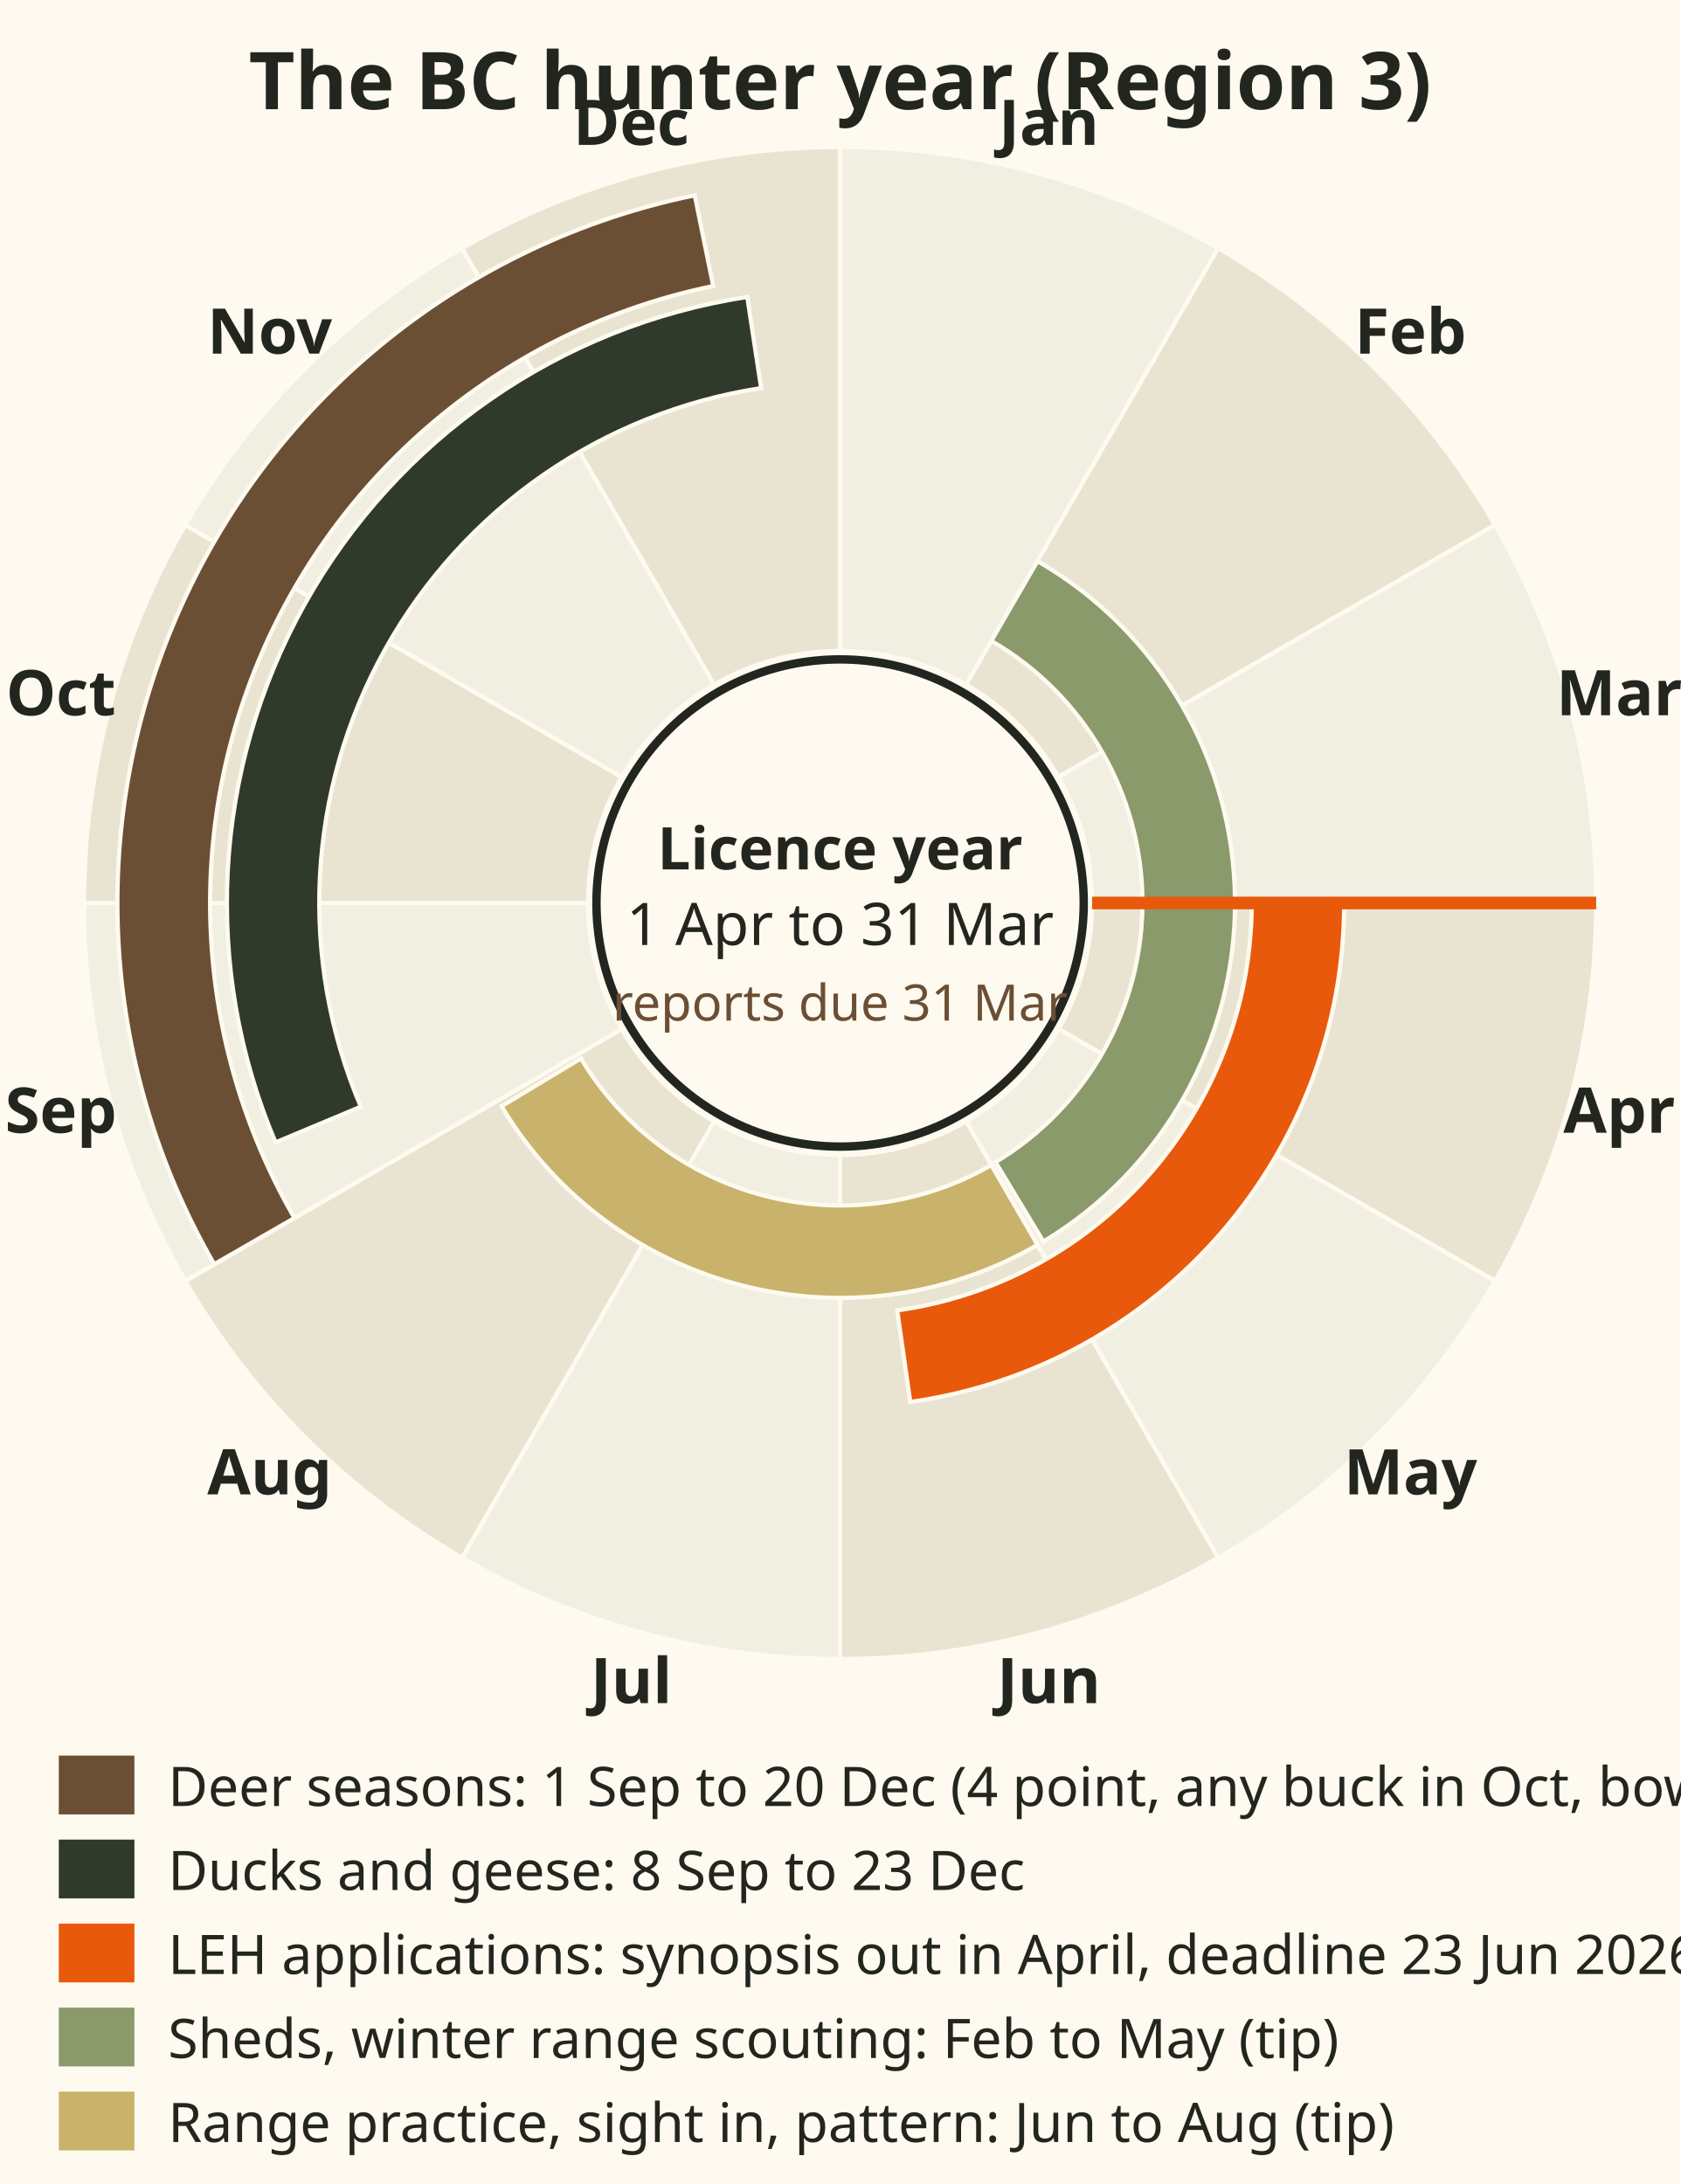
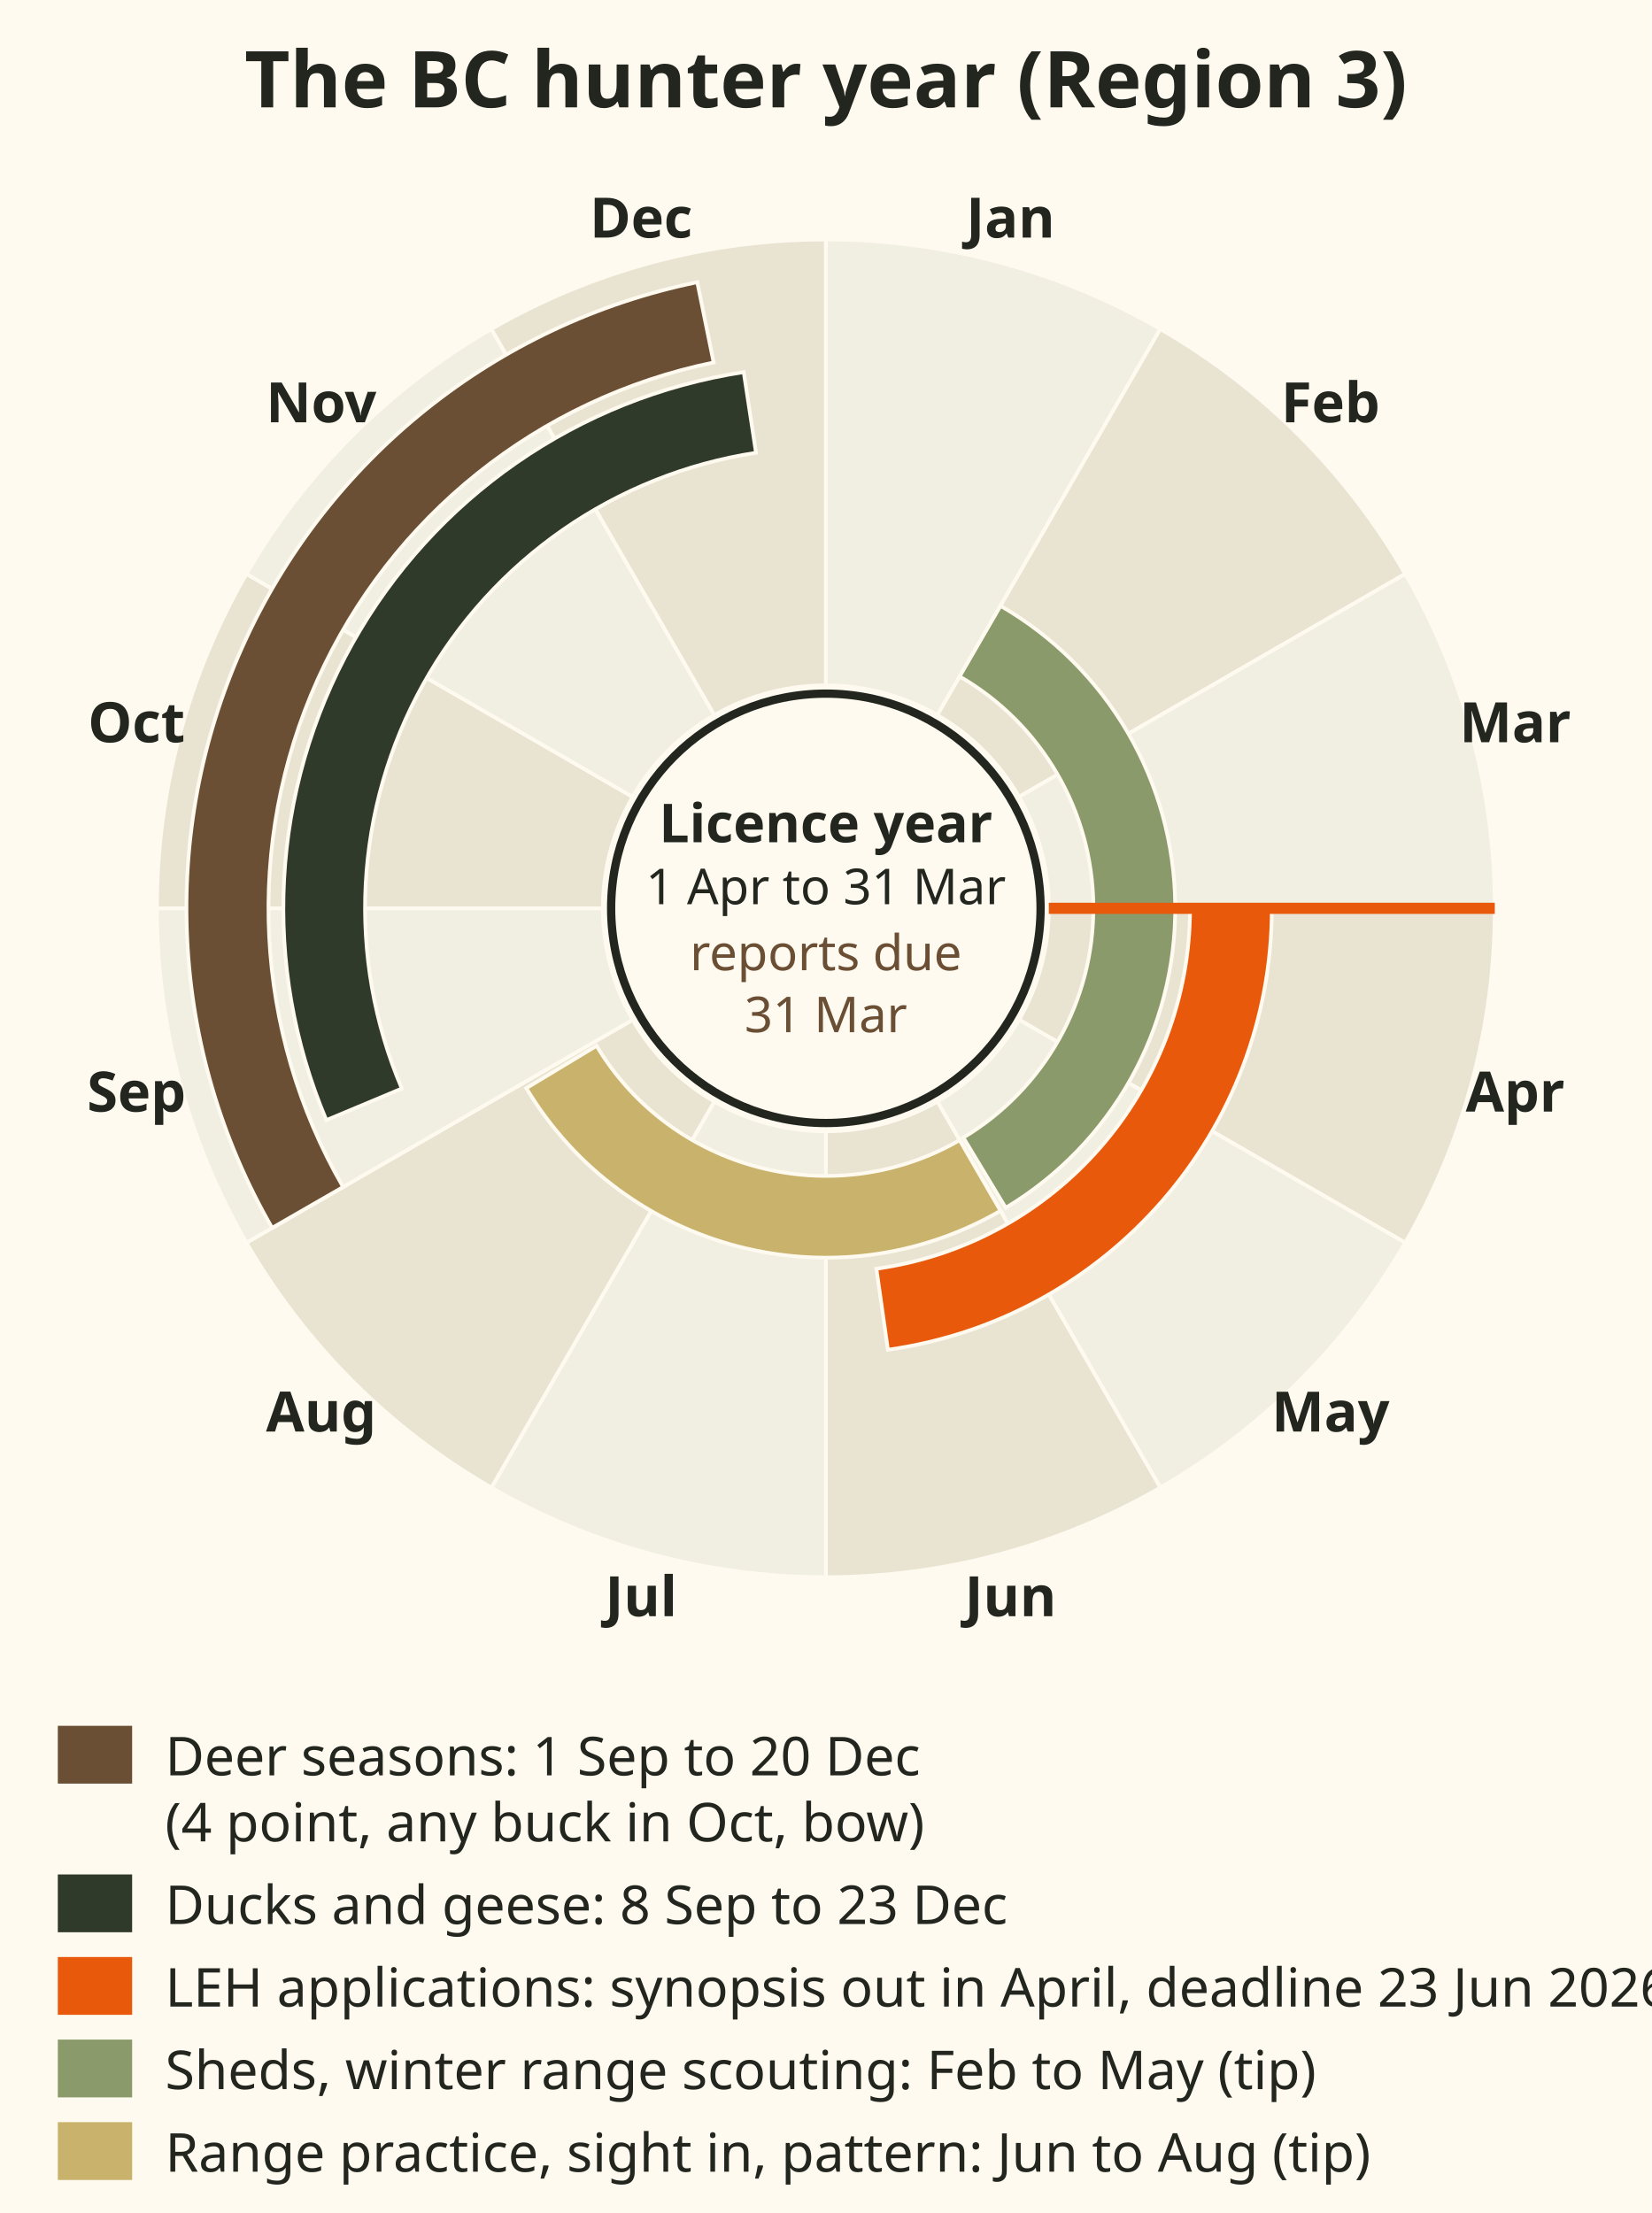
- <svg xmlns="http://www.w3.org/2000/svg" viewBox="0 0 400 520" font-family="sans-serif">
-   <rect x="0" y="0" width="400" height="520" fill="#fffaf0" />
+ <svg xmlns="http://www.w3.org/2000/svg" viewBox="0 0 400 536" font-family="sans-serif">
+   <rect x="0" y="0" width="400" height="536" fill="#fffaf0" />
  <text x="200" y="26" font-size="19" font-weight="bold" fill="#23261f" text-anchor="middle">The BC hunter year (Region 3)</text>
-   <path d="M200.0 35.0 A180 180 0 0 1 290.0 59.1 L230.0 163.0 A60 60 0 0 0 200.0 155.0 Z" fill="#f1eee2" stroke="#fffaf0" stroke-width="1" />
-   <path d="M290.0 59.1 A180 180 0 0 1 355.9 125.0 L252.0 185.0 A60 60 0 0 0 230.0 163.0 Z" fill="#e9e4d2" stroke="#fffaf0" stroke-width="1" />
-   <path d="M355.9 125.0 A180 180 0 0 1 380.0 215.0 L260.0 215.0 A60 60 0 0 0 252.0 185.0 Z" fill="#f1eee2" stroke="#fffaf0" stroke-width="1" />
-   <path d="M380.0 215.0 A180 180 0 0 1 355.9 305.0 L252.0 245.0 A60 60 0 0 0 260.0 215.0 Z" fill="#e9e4d2" stroke="#fffaf0" stroke-width="1" />
-   <path d="M355.9 305.0 A180 180 0 0 1 290.0 370.9 L230.0 267.0 A60 60 0 0 0 252.0 245.0 Z" fill="#f1eee2" stroke="#fffaf0" stroke-width="1" />
-   <path d="M290.0 370.9 A180 180 0 0 1 200.0 395.0 L200.0 275.0 A60 60 0 0 0 230.0 267.0 Z" fill="#e9e4d2" stroke="#fffaf0" stroke-width="1" />
-   <path d="M200.0 395.0 A180 180 0 0 1 110.0 370.9 L170.0 267.0 A60 60 0 0 0 200.0 275.0 Z" fill="#f1eee2" stroke="#fffaf0" stroke-width="1" />
-   <path d="M110.0 370.9 A180 180 0 0 1 44.1 305.0 L148.0 245.0 A60 60 0 0 0 170.0 267.0 Z" fill="#e9e4d2" stroke="#fffaf0" stroke-width="1" />
-   <path d="M44.1 305.0 A180 180 0 0 1 20.0 215.0 L140.0 215.0 A60 60 0 0 0 148.0 245.0 Z" fill="#f1eee2" stroke="#fffaf0" stroke-width="1" />
-   <path d="M20.0 215.0 A180 180 0 0 1 44.1 125.0 L148.0 185.0 A60 60 0 0 0 140.0 215.0 Z" fill="#e9e4d2" stroke="#fffaf0" stroke-width="1" />
-   <path d="M44.1 125.0 A180 180 0 0 1 110.0 59.1 L170.0 163.0 A60 60 0 0 0 148.0 185.0 Z" fill="#f1eee2" stroke="#fffaf0" stroke-width="1" />
-   <path d="M110.0 59.1 A180 180 0 0 1 200.0 35.0 L200.0 155.0 A60 60 0 0 0 170.0 163.0 Z" fill="#e9e4d2" stroke="#fffaf0" stroke-width="1" />
-   <path d="M51.0 301.0 A172 172 0 0 1 165.4 46.5 L169.8 68.1 A150 150 0 0 0 70.1 290.0 Z" fill="#6b4f35" stroke="#fffaf0" stroke-width="1" />
-   <path d="M65.6 272.0 A146 146 0 0 1 177.9 70.7 L181.2 92.4 A124 124 0 0 0 85.9 263.5 Z" fill="#2f3a2b" stroke="#fffaf0" stroke-width="1" />
-   <path d="M320.0 215.0 A120 120 0 0 1 216.7 333.8 L213.6 312.0 A98 98 0 0 0 298.0 215.0 Z" fill="#e8590c" stroke="#fffaf0" stroke-width="1" />
-   <path d="M247.0 133.6 A94 94 0 0 1 248.4 295.6 L237.0 276.7 A72 72 0 0 0 236.0 152.6 Z" fill="#8a9a6b" stroke="#fffaf0" stroke-width="1" />
-   <path d="M247.0 296.4 A94 94 0 0 1 119.4 263.4 L138.3 252.0 A72 72 0 0 0 236.0 277.4 Z" fill="#c9b26b" stroke="#fffaf0" stroke-width="1" />
-   <text x="249.7" y="34.5" font-size="15" font-weight="bold" fill="#23261f" text-anchor="middle">Jan</text>
-   <text x="335.8" y="84.2" font-size="15" font-weight="bold" fill="#23261f" text-anchor="middle">Feb</text>
-   <text x="385.5" y="170.3" font-size="15" font-weight="bold" fill="#23261f" text-anchor="middle">Mar</text>
-   <text x="385.5" y="269.7" font-size="15" font-weight="bold" fill="#23261f" text-anchor="middle">Apr</text>
-   <text x="335.8" y="355.8" font-size="15" font-weight="bold" fill="#23261f" text-anchor="middle">May</text>
-   <text x="249.7" y="405.5" font-size="15" font-weight="bold" fill="#23261f" text-anchor="middle">Jun</text>
-   <text x="150.3" y="405.5" font-size="15" font-weight="bold" fill="#23261f" text-anchor="middle">Jul</text>
-   <text x="64.2" y="355.8" font-size="15" font-weight="bold" fill="#23261f" text-anchor="middle">Aug</text>
-   <text x="14.5" y="269.7" font-size="15" font-weight="bold" fill="#23261f" text-anchor="middle">Sep</text>
-   <text x="14.5" y="170.3" font-size="15" font-weight="bold" fill="#23261f" text-anchor="middle">Oct</text>
-   <text x="64.2" y="84.2" font-size="15" font-weight="bold" fill="#23261f" text-anchor="middle">Nov</text>
-   <text x="150.3" y="34.5" font-size="15" font-weight="bold" fill="#23261f" text-anchor="middle">Dec</text>
-   <circle cx="200" cy="215" r="58" fill="#fffaf0" stroke="#23261f" stroke-width="2" />
-   <text x="200" y="207" font-size="14" font-weight="bold" fill="#23261f" text-anchor="middle">Licence year</text>
-   <text x="200" y="225" font-size="14" fill="#23261f" text-anchor="middle">1 Apr to 31 Mar</text>
-   <text x="200" y="243" font-size="12" fill="#6b4f35" text-anchor="middle">reports due 31 Mar</text>
-   <line x1="380.0" y1="215.0" x2="260.0" y2="215.0" stroke="#e8590c" stroke-width="3" />
+   <g transform="translate(200 220) scale(0.9) translate(-200 -215)">
+     <path d="M200.0 35.0 A180 180 0 0 1 290.0 59.1 L230.0 163.0 A60 60 0 0 0 200.0 155.0 Z" fill="#f1eee2" stroke="#fffaf0" stroke-width="1" />
+     <path d="M290.0 59.1 A180 180 0 0 1 355.9 125.0 L252.0 185.0 A60 60 0 0 0 230.0 163.0 Z" fill="#e9e4d2" stroke="#fffaf0" stroke-width="1" />
+     <path d="M355.9 125.0 A180 180 0 0 1 380.0 215.0 L260.0 215.0 A60 60 0 0 0 252.0 185.0 Z" fill="#f1eee2" stroke="#fffaf0" stroke-width="1" />
+     <path d="M380.0 215.0 A180 180 0 0 1 355.9 305.0 L252.0 245.0 A60 60 0 0 0 260.0 215.0 Z" fill="#e9e4d2" stroke="#fffaf0" stroke-width="1" />
+     <path d="M355.9 305.0 A180 180 0 0 1 290.0 370.9 L230.0 267.0 A60 60 0 0 0 252.0 245.0 Z" fill="#f1eee2" stroke="#fffaf0" stroke-width="1" />
+     <path d="M290.0 370.9 A180 180 0 0 1 200.0 395.0 L200.0 275.0 A60 60 0 0 0 230.0 267.0 Z" fill="#e9e4d2" stroke="#fffaf0" stroke-width="1" />
+     <path d="M200.0 395.0 A180 180 0 0 1 110.0 370.9 L170.0 267.0 A60 60 0 0 0 200.0 275.0 Z" fill="#f1eee2" stroke="#fffaf0" stroke-width="1" />
+     <path d="M110.0 370.9 A180 180 0 0 1 44.1 305.0 L148.0 245.0 A60 60 0 0 0 170.0 267.0 Z" fill="#e9e4d2" stroke="#fffaf0" stroke-width="1" />
+     <path d="M44.1 305.0 A180 180 0 0 1 20.0 215.0 L140.0 215.0 A60 60 0 0 0 148.0 245.0 Z" fill="#f1eee2" stroke="#fffaf0" stroke-width="1" />
+     <path d="M20.0 215.0 A180 180 0 0 1 44.1 125.0 L148.0 185.0 A60 60 0 0 0 140.0 215.0 Z" fill="#e9e4d2" stroke="#fffaf0" stroke-width="1" />
+     <path d="M44.1 125.0 A180 180 0 0 1 110.0 59.1 L170.0 163.0 A60 60 0 0 0 148.0 185.0 Z" fill="#f1eee2" stroke="#fffaf0" stroke-width="1" />
+     <path d="M110.0 59.1 A180 180 0 0 1 200.0 35.0 L200.0 155.0 A60 60 0 0 0 170.0 163.0 Z" fill="#e9e4d2" stroke="#fffaf0" stroke-width="1" />
+     <path d="M51.0 301.0 A172 172 0 0 1 165.4 46.5 L169.8 68.1 A150 150 0 0 0 70.1 290.0 Z" fill="#6b4f35" stroke="#fffaf0" stroke-width="1" />
+     <path d="M65.6 272.0 A146 146 0 0 1 177.9 70.7 L181.2 92.4 A124 124 0 0 0 85.9 263.5 Z" fill="#2f3a2b" stroke="#fffaf0" stroke-width="1" />
+     <path d="M320.0 215.0 A120 120 0 0 1 216.7 333.8 L213.6 312.0 A98 98 0 0 0 298.0 215.0 Z" fill="#e8590c" stroke="#fffaf0" stroke-width="1" />
+     <path d="M247.0 133.6 A94 94 0 0 1 248.4 295.6 L237.0 276.7 A72 72 0 0 0 236.0 152.6 Z" fill="#8a9a6b" stroke="#fffaf0" stroke-width="1" />
+     <path d="M247.0 296.4 A94 94 0 0 1 119.4 263.4 L138.3 252.0 A72 72 0 0 0 236.0 277.4 Z" fill="#c9b26b" stroke="#fffaf0" stroke-width="1" />
+     <text x="249.7" y="34.5" font-size="15" font-weight="bold" fill="#23261f" text-anchor="middle">Jan</text>
+     <text x="335.8" y="84.2" font-size="15" font-weight="bold" fill="#23261f" text-anchor="middle">Feb</text>
+     <text x="385.5" y="170.3" font-size="15" font-weight="bold" fill="#23261f" text-anchor="middle">Mar</text>
+     <text x="385.5" y="269.7" font-size="15" font-weight="bold" fill="#23261f" text-anchor="middle">Apr</text>
+     <text x="335.8" y="355.8" font-size="15" font-weight="bold" fill="#23261f" text-anchor="middle">May</text>
+     <text x="249.7" y="405.5" font-size="15" font-weight="bold" fill="#23261f" text-anchor="middle">Jun</text>
+     <text x="150.3" y="405.5" font-size="15" font-weight="bold" fill="#23261f" text-anchor="middle">Jul</text>
+     <text x="64.2" y="355.8" font-size="15" font-weight="bold" fill="#23261f" text-anchor="middle">Aug</text>
+     <text x="14.5" y="269.7" font-size="15" font-weight="bold" fill="#23261f" text-anchor="middle">Sep</text>
+     <text x="14.5" y="170.3" font-size="15" font-weight="bold" fill="#23261f" text-anchor="middle">Oct</text>
+     <text x="64.2" y="84.2" font-size="15" font-weight="bold" fill="#23261f" text-anchor="middle">Nov</text>
+     <text x="150.3" y="34.5" font-size="15" font-weight="bold" fill="#23261f" text-anchor="middle">Dec</text>
+     <line x1="380.0" y1="215.0" x2="260.0" y2="215.0" stroke="#e8590c" stroke-width="3" />
+   </g>
+   <circle cx="200" cy="220" r="52" fill="#fffaf0" stroke="#23261f" stroke-width="2" />
+   <text x="200" y="204" font-size="13" font-weight="bold" fill="#23261f" text-anchor="middle">Licence year</text>
+   <text x="200" y="219" font-size="12" fill="#23261f" text-anchor="middle">1 Apr to 31 Mar</text>
+   <text x="200" y="235" font-size="12" fill="#6b4f35" text-anchor="middle">reports due</text>
+   <text x="200" y="250" font-size="12" fill="#6b4f35" text-anchor="middle">31 Mar</text>
  <rect x="14" y="418" width="18" height="14" fill="#6b4f35" />
-   <text x="40" y="430" font-size="13" fill="#23261f">Deer seasons: 1 Sep to 20 Dec (4 point, any buck in Oct, bow)</text>
-   <rect x="14" y="438" width="18" height="14" fill="#2f3a2b" />
-   <text x="40" y="450" font-size="13" fill="#23261f">Ducks and geese: 8 Sep to 23 Dec</text>
-   <rect x="14" y="458" width="18" height="14" fill="#e8590c" />
-   <text x="40" y="470" font-size="13" fill="#23261f">LEH applications: synopsis out in April, deadline 23 Jun 2026</text>
-   <rect x="14" y="478" width="18" height="14" fill="#8a9a6b" />
-   <text x="40" y="490" font-size="13" fill="#23261f">Sheds, winter range scouting: Feb to May (tip)</text>
-   <rect x="14" y="498" width="18" height="14" fill="#c9b26b" />
-   <text x="40" y="510" font-size="13" fill="#23261f">Range practice, sight in, pattern: Jun to Aug (tip)</text>
+   <text x="40" y="430" font-size="13" fill="#23261f">Deer seasons: 1 Sep to 20 Dec</text>
+   <text x="40" y="446" font-size="13" fill="#23261f">(4 point, any buck in Oct, bow)</text>
+   <rect x="14" y="454" width="18" height="14" fill="#2f3a2b" />
+   <text x="40" y="466" font-size="13" fill="#23261f">Ducks and geese: 8 Sep to 23 Dec</text>
+   <rect x="14" y="474" width="18" height="14" fill="#e8590c" />
+   <text x="40" y="486" font-size="13" fill="#23261f">LEH applications: synopsis out in April, deadline 23 Jun 2026</text>
+   <rect x="14" y="494" width="18" height="14" fill="#8a9a6b" />
+   <text x="40" y="506" font-size="13" fill="#23261f">Sheds, winter range scouting: Feb to May (tip)</text>
+   <rect x="14" y="514" width="18" height="14" fill="#c9b26b" />
+   <text x="40" y="526" font-size="13" fill="#23261f">Range practice, sight in, pattern: Jun to Aug (tip)</text>
</svg>
